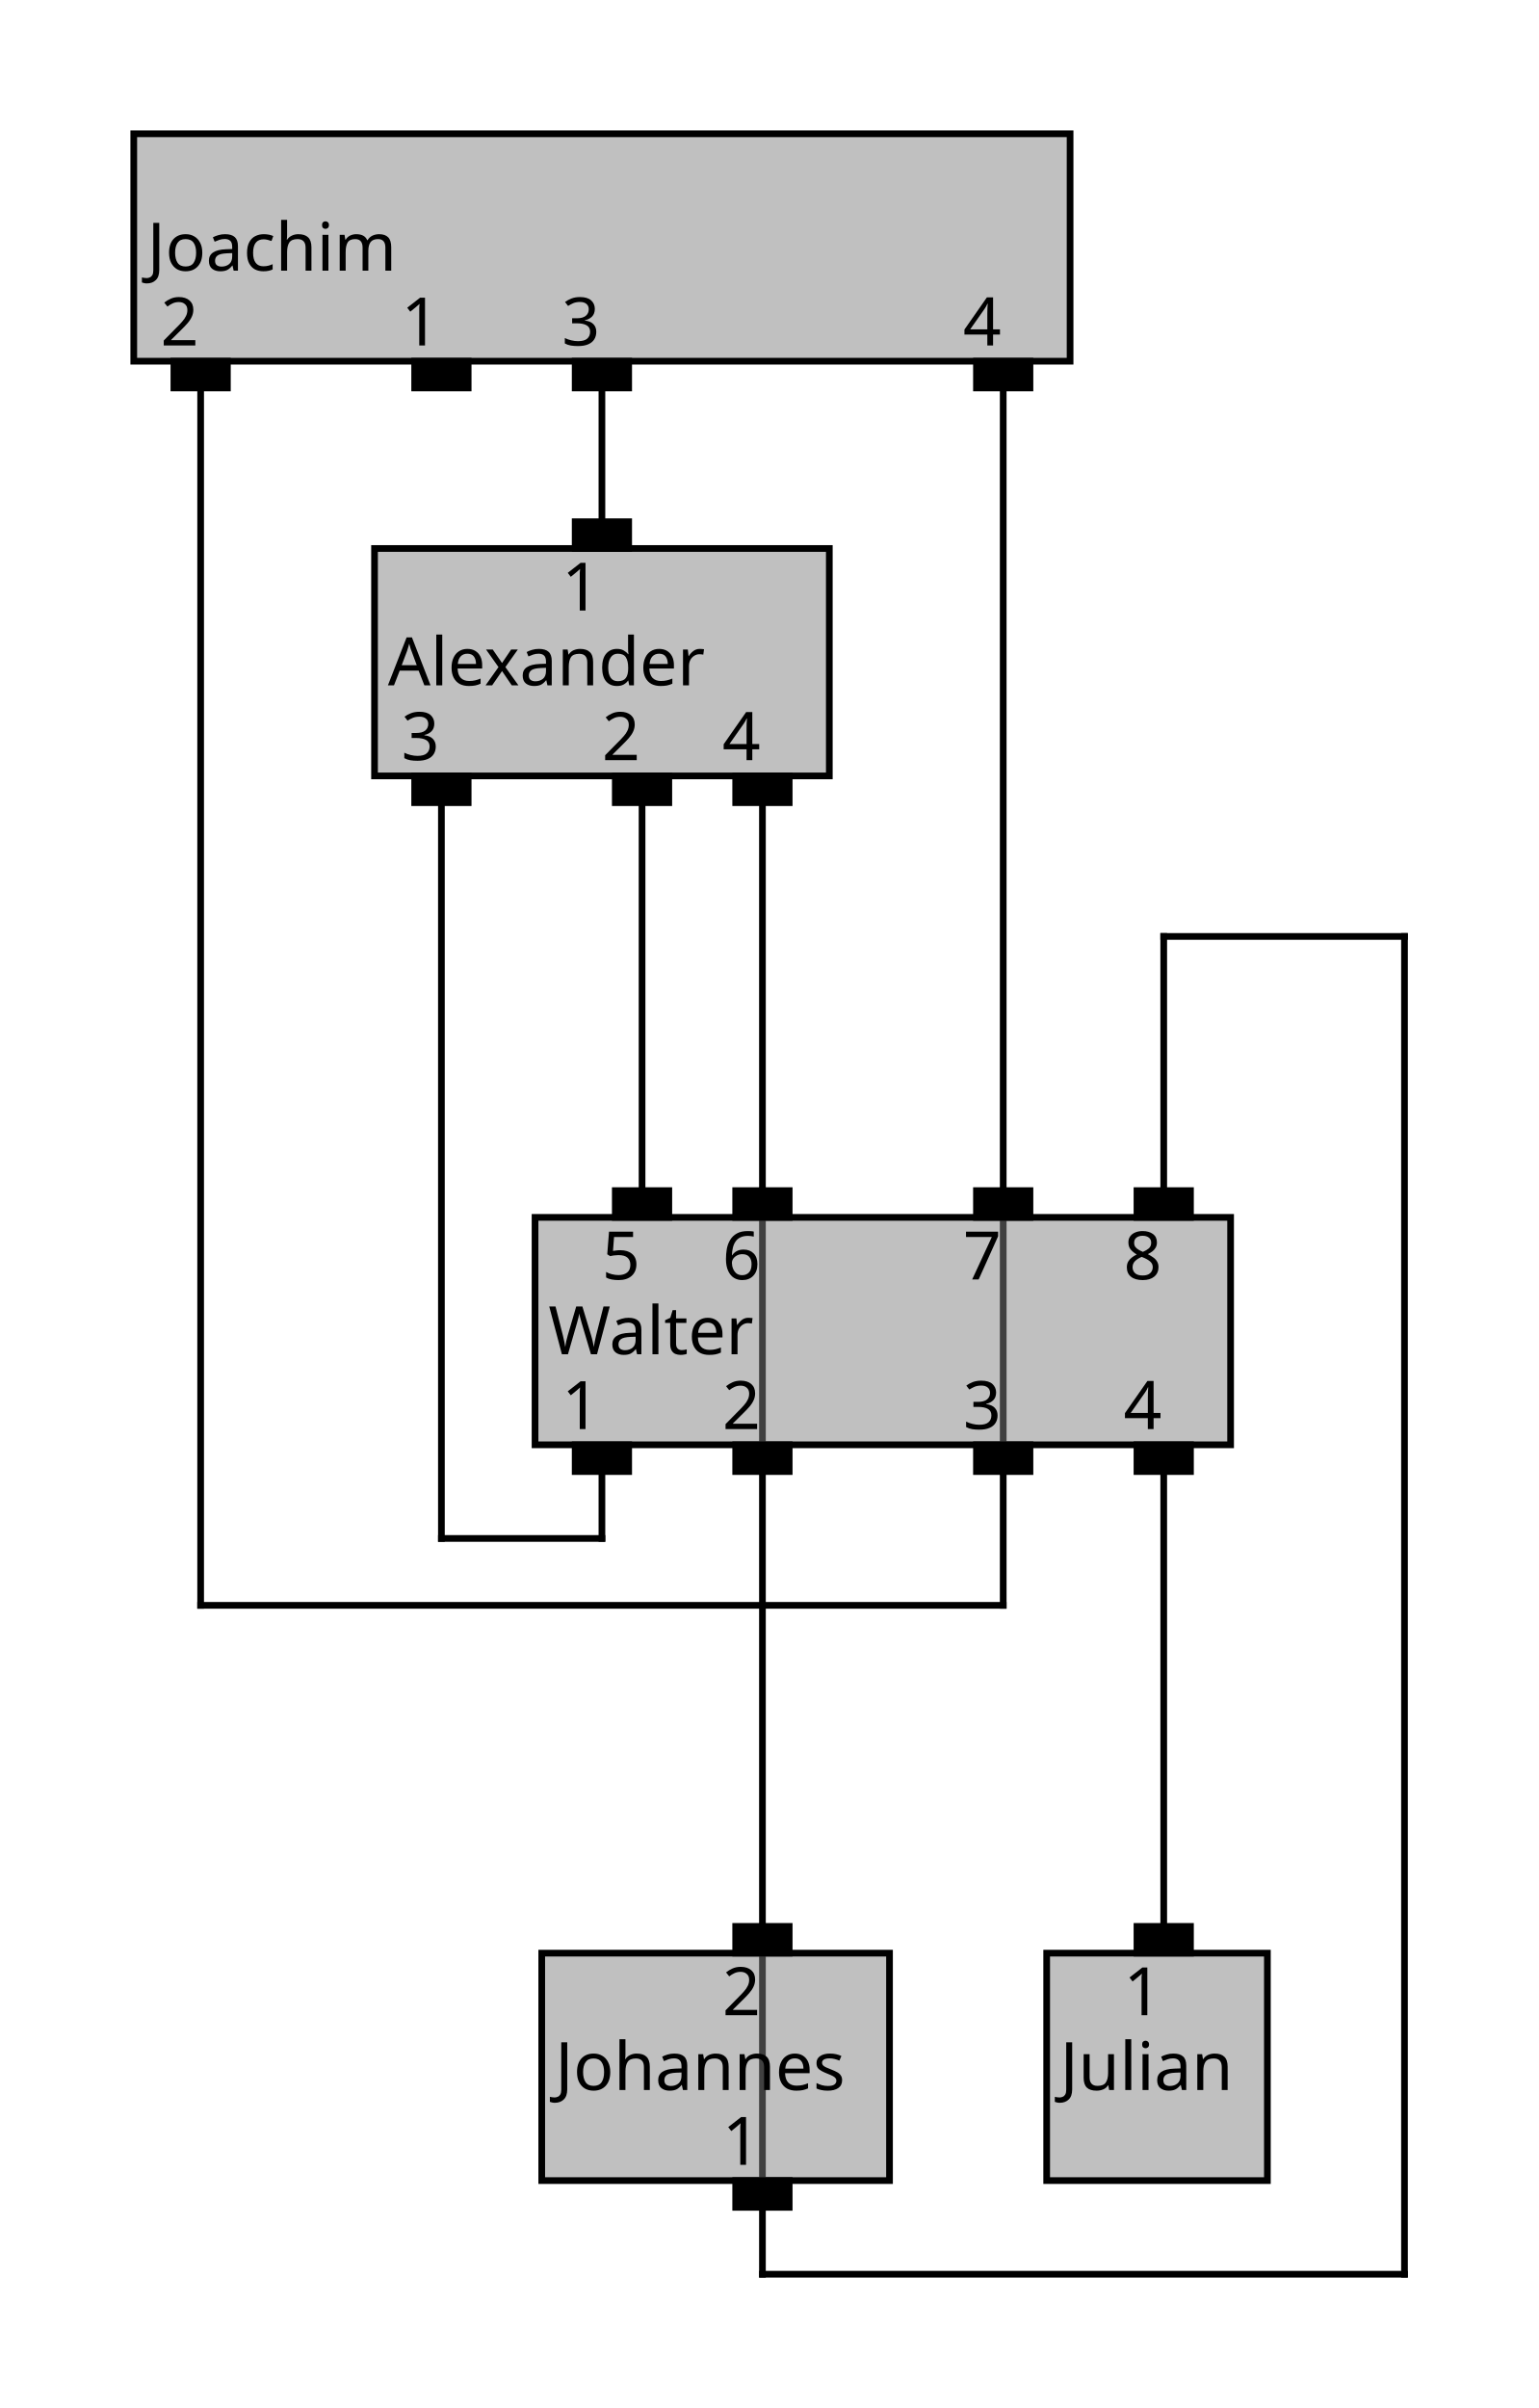
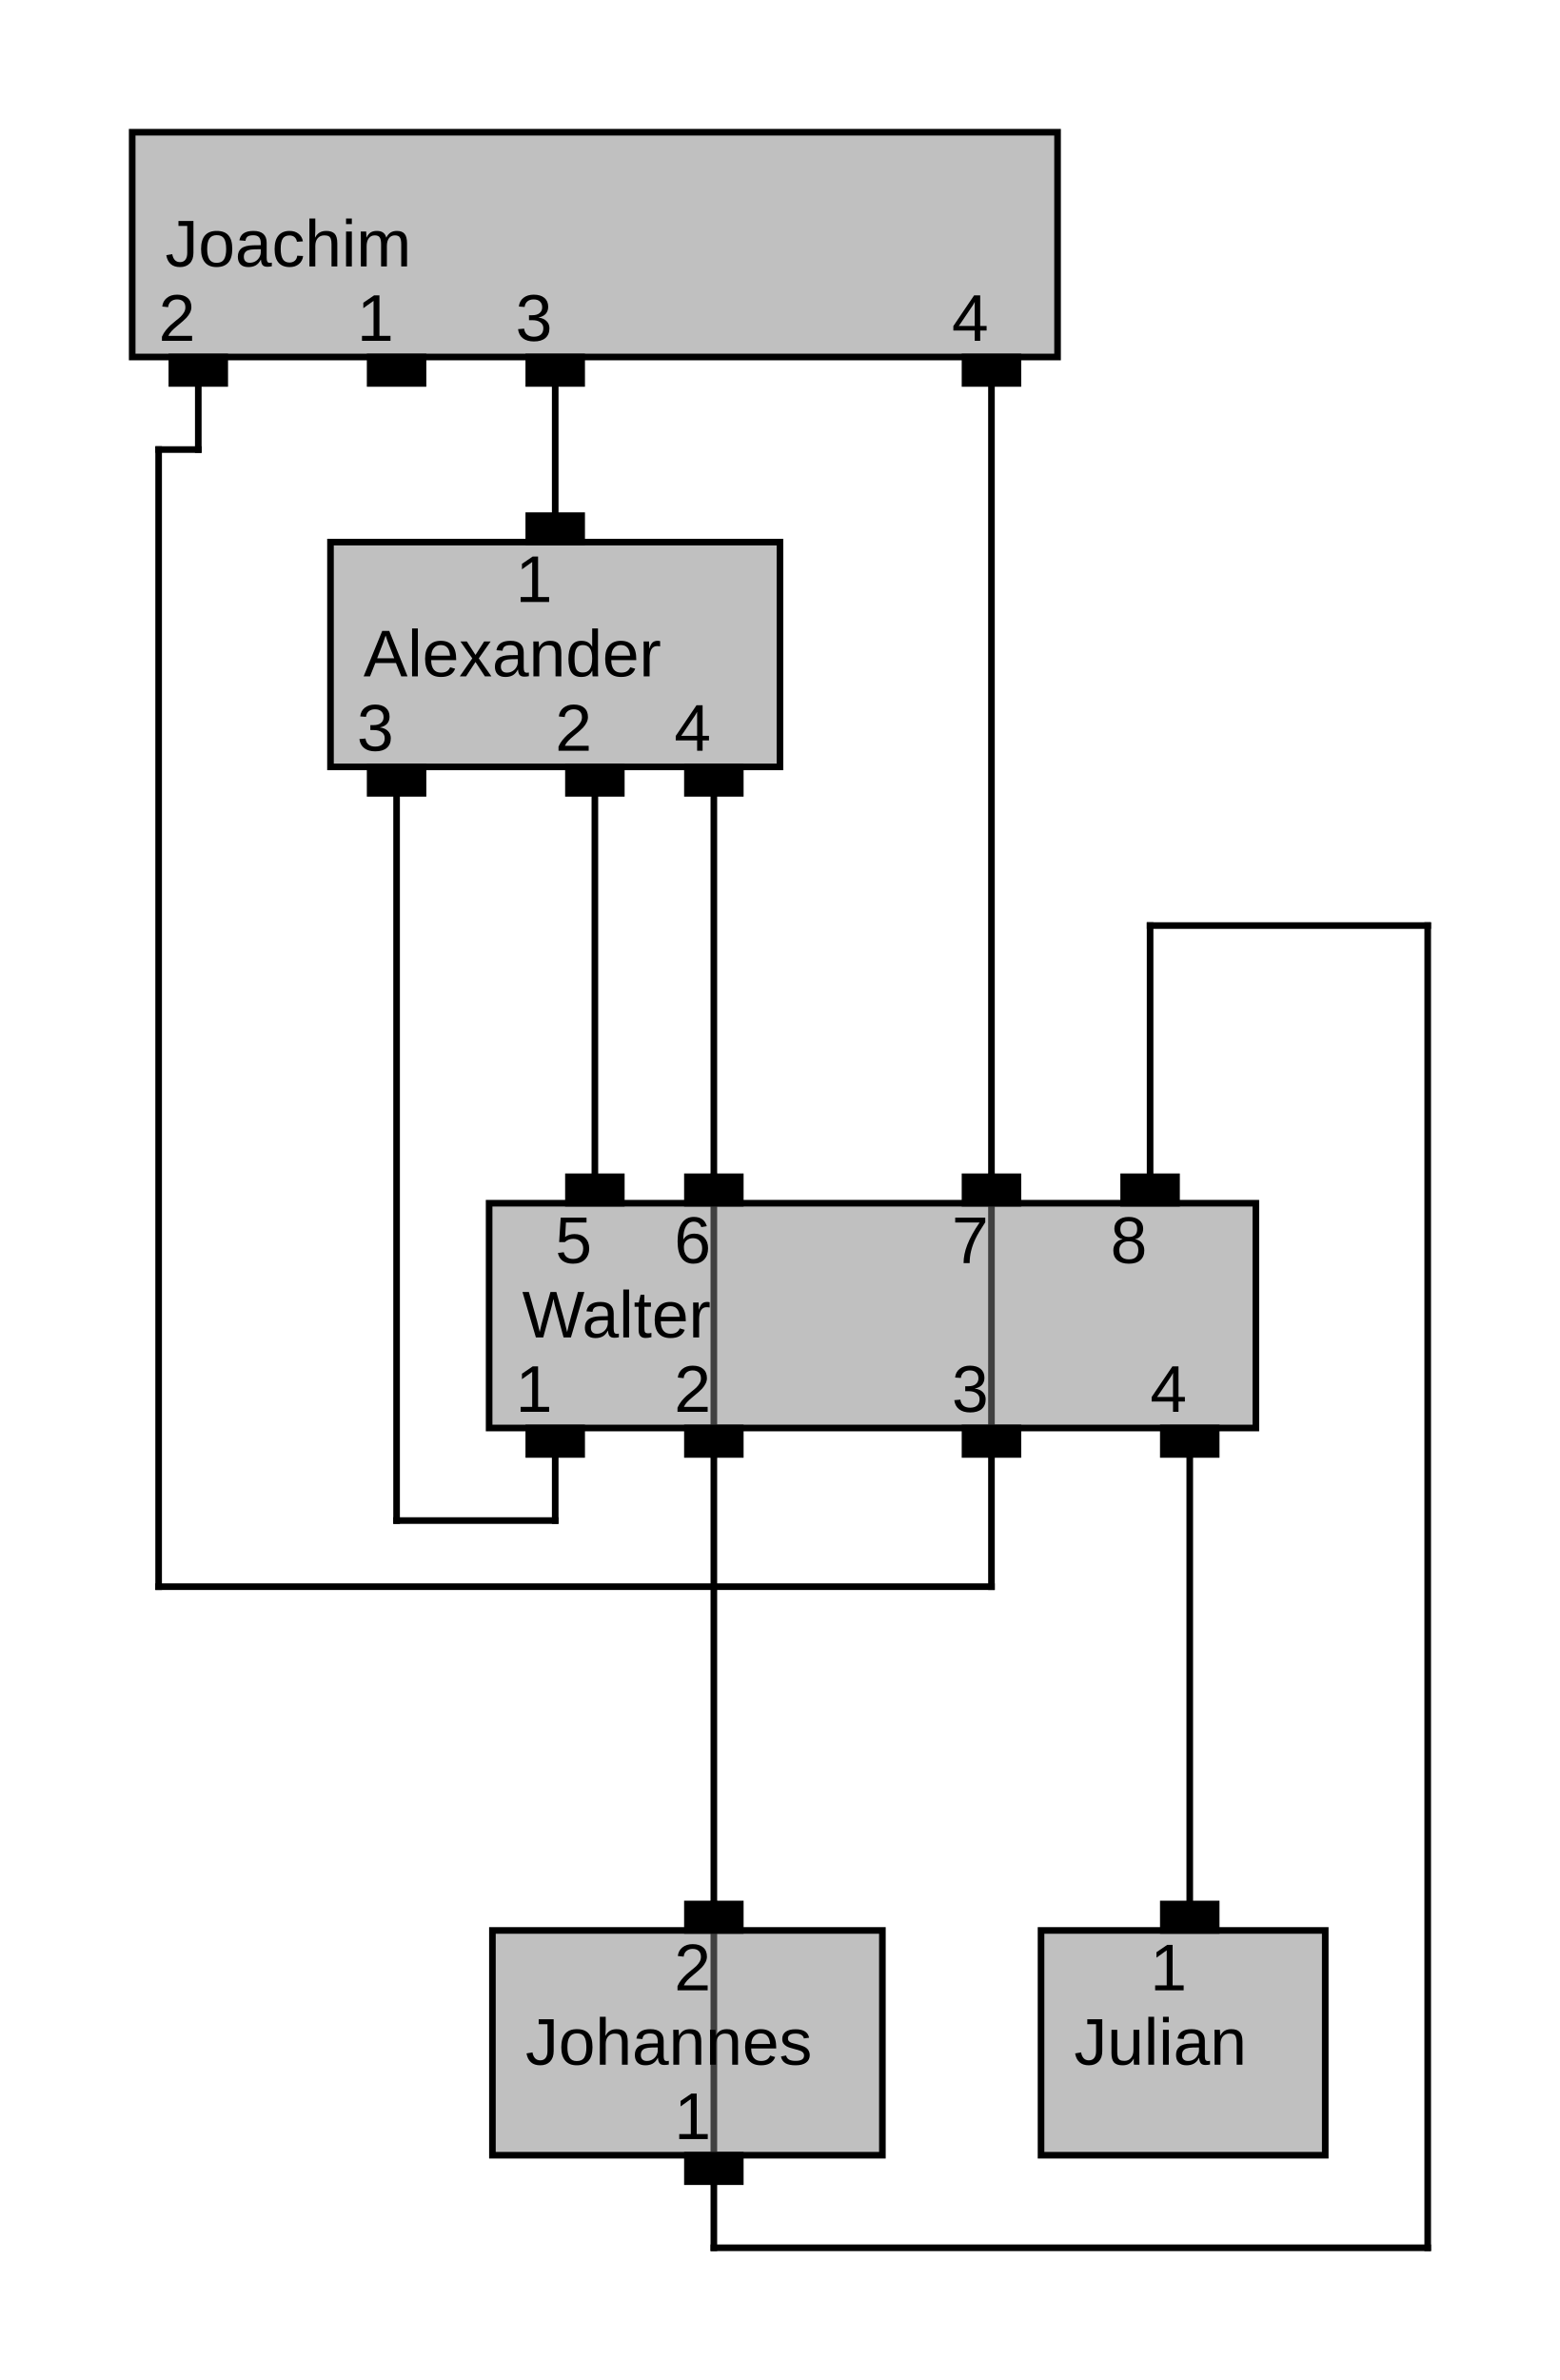
- <svg xmlns="http://www.w3.org/2000/svg" style="fill-opacity:1; color-rendering:auto; color-interpolation:auto; text-rendering:auto; stroke:black; stroke-linecap:square; stroke-miterlimit:10; shape-rendering:auto; stroke-opacity:1; fill:black; stroke-dasharray:none; font-weight:normal; stroke-width:1; font-family:'Dialog'; font-style:normal; stroke-linejoin:miter; font-size:12; stroke-dashoffset:0; image-rendering:auto;" width="230" height="360">
+ <svg xmlns="http://www.w3.org/2000/svg" style="stroke-dasharray:none; shape-rendering:auto; font-family:'Dialog'; text-rendering:auto; fill-opacity:1; color-interpolation:auto; color-rendering:auto; font-size:12px; fill:black; stroke:black; image-rendering:auto; stroke-miterlimit:10; stroke-linecap:square; stroke-linejoin:miter; font-style:normal; stroke-width:1; stroke-dashoffset:0; font-weight:normal; stroke-opacity:1;" width="236" contentScriptType="text/ecmascript" preserveAspectRatio="xMidYMid meet" zoomAndPan="magnify" version="1.0" contentStyleType="text/css" height="360">
  <defs id="genericDefs" />
  <g>
    <g style="fill:silver; stroke:silver;" transform="translate(18,16)">
-       <rect x="38" y="66" width="68" style="stroke:none;" height="34" />
-       <rect x="38" y="66" width="68" style="fill:none; stroke:black;" height="34" />
-       <rect x="2" y="4" width="140" style="stroke:none;" height="34" />
+       <rect x="32" width="68" height="34" y="66" style="stroke:none;" />
+       <rect x="32" y="66" width="68" style="fill:none; stroke:black;" height="34" />
+       <rect x="2" width="140" height="34" y="4" style="stroke:none;" />
      <rect x="2" y="4" width="140" style="fill:none; stroke:black;" height="34" />
-       <rect x="63" y="276" width="52" style="stroke:none;" height="34" />
-       <rect x="63" y="276" width="52" style="fill:none; stroke:black;" height="34" />
-       <rect x="138.5" y="276" width="33" style="stroke:none;" height="34" />
-       <rect x="138.5" y="276" width="33" style="fill:none; stroke:black;" height="34" />
-       <rect x="62" y="166" width="104" style="stroke:none;" height="34" />
-       <rect x="62" y="166" width="104" style="fill:none; stroke:black;" height="34" />
-       <rect x="68" y="62" width="8" style="fill:black; stroke:none;" height="4" />
-       <rect x="68" y="62" width="8" style="fill:none; stroke:black;" height="4" />
+       <rect x="56.5" width="59" height="34" y="276" style="stroke:none;" />
+       <rect x="56.5" y="276" width="59" style="fill:none; stroke:black;" height="34" />
+       <rect x="139.5" width="43" height="34" y="276" style="stroke:none;" />
+       <rect x="139.5" y="276" width="43" style="fill:none; stroke:black;" height="34" />
+       <rect x="56" width="116" height="34" y="166" style="stroke:none;" />
+       <rect x="56" y="166" width="116" style="fill:none; stroke:black;" height="34" />
+       <rect x="62" y="62" width="8" style="fill:black; stroke:none;" height="4" />
+       <rect x="62" y="62" width="8" style="fill:none; stroke:black;" height="4" />
    </g>
-     <g style="font-size:10; font-family:sans-serif;" transform="translate(18,16)">
-       <text xml:space="preserve" x="66" y="75.282" style="stroke:none;">1</text>
-       <rect x="74" y="100" width="8" style="stroke:none;" height="4" />
-       <rect x="74" y="100" width="8" style="fill:none;" height="4" />
-       <text xml:space="preserve" x="72" y="97.642" style="stroke:none;">2</text>
-       <rect x="44" y="100" width="8" style="stroke:none;" height="4" />
-       <rect x="44" y="100" width="8" style="fill:none;" height="4" />
-       <text xml:space="preserve" x="42" y="97.642" style="stroke:none;">3</text>
-       <rect x="92" y="100" width="8" style="stroke:none;" height="4" />
-       <rect x="92" y="100" width="8" style="fill:none;" height="4" />
-       <text xml:space="preserve" x="90" y="97.642" style="stroke:none;">4</text>
-       <text xml:space="preserve" x="40" y="86.462" style="stroke:none;">Alexander</text>
-       <rect x="44" y="38" width="8" style="stroke:none;" height="4" />
-       <rect x="44" y="38" width="8" style="fill:none;" height="4" />
-       <text xml:space="preserve" x="42" y="35.642" style="stroke:none;">1</text>
-       <rect x="8" y="38" width="8" style="stroke:none;" height="4" />
-       <rect x="8" y="38" width="8" style="fill:none;" height="4" />
-       <text xml:space="preserve" x="6" y="35.642" style="stroke:none;">2</text>
-       <rect x="68" y="38" width="8" style="stroke:none;" height="4" />
-       <rect x="68" y="38" width="8" style="fill:none;" height="4" />
-       <text xml:space="preserve" x="66" y="35.642" style="stroke:none;">3</text>
-       <rect x="128" y="38" width="8" style="stroke:none;" height="4" />
-       <rect x="128" y="38" width="8" style="fill:none;" height="4" />
-       <text xml:space="preserve" x="126" y="35.642" style="stroke:none;">4</text>
-       <text xml:space="preserve" x="4" y="24.462" style="stroke:none;">Joachim</text>
-       <line x1="96" x2="96" y1="272" style="fill:none; stroke:rgb(64,64,64);" y2="314" />
-       <rect x="92" y="272" width="8" style="stroke:none;" height="4" />
-       <rect x="92" y="272" width="8" style="fill:none;" height="4" />
-       <text xml:space="preserve" x="90" y="285.282" style="stroke:none;">2</text>
-       <rect x="92" y="310" width="8" style="stroke:none;" height="4" />
-       <rect x="92" y="310" width="8" style="fill:none;" height="4" />
-       <text xml:space="preserve" x="90" y="307.642" style="stroke:none;">1</text>
-       <text xml:space="preserve" x="65" y="296.462" style="stroke:none;">Johannes</text>
-       <rect x="152" y="272" width="8" style="stroke:none;" height="4" />
-       <rect x="152" y="272" width="8" style="fill:none;" height="4" />
-       <text xml:space="preserve" x="150" y="285.282" style="stroke:none;">1</text>
-       <text xml:space="preserve" x="140.5" y="296.462" style="stroke:none;">Julian</text>
-       <line x1="96" x2="96" y1="162" style="fill:none; stroke:rgb(64,64,64);" y2="204" />
+     <g style="font-family:'Arial'; font-size:10px;" transform="translate(18,16)">
+       <text x="60" xml:space="preserve" y="75.053" style="stroke:none;">1</text>
+       <rect x="68" width="8" height="4" y="100" style="stroke:none;" />
+       <rect x="68" width="8" height="4" y="100" style="fill:none;" />
+       <text x="66" xml:space="preserve" y="97.554" style="stroke:none;">2</text>
+       <rect x="38" width="8" height="4" y="100" style="stroke:none;" />
+       <rect x="38" width="8" height="4" y="100" style="fill:none;" />
+       <text x="36" xml:space="preserve" y="97.554" style="stroke:none;">3</text>
+       <rect x="86" width="8" height="4" y="100" style="stroke:none;" />
+       <rect x="86" width="8" height="4" y="100" style="fill:none;" />
+       <text x="84" xml:space="preserve" y="97.554" style="stroke:none;">4</text>
+       <text x="37" xml:space="preserve" y="86.303" style="stroke:none;">Alexander</text>
+       <rect x="38" width="8" height="4" y="38" style="stroke:none;" />
+       <rect x="38" width="8" height="4" y="38" style="fill:none;" />
+       <text x="36" xml:space="preserve" y="35.554" style="stroke:none;">1</text>
+       <rect x="8" width="8" height="4" y="38" style="stroke:none;" />
+       <rect x="8" width="8" height="4" y="38" style="fill:none;" />
+       <text x="6" xml:space="preserve" y="35.554" style="stroke:none;">2</text>
+       <rect x="62" width="8" height="4" y="38" style="stroke:none;" />
+       <rect x="62" width="8" height="4" y="38" style="fill:none;" />
+       <text x="60" xml:space="preserve" y="35.554" style="stroke:none;">3</text>
+       <rect x="128" width="8" height="4" y="38" style="stroke:none;" />
+       <rect x="128" width="8" height="4" y="38" style="fill:none;" />
+       <text x="126" xml:space="preserve" y="35.554" style="stroke:none;">4</text>
+       <text x="7" xml:space="preserve" y="24.303" style="stroke:none;">Joachim</text>
+       <line x1="90" x2="90" y1="272" style="fill:none; stroke:rgb(64,64,64);" y2="314" />
+       <rect x="86" width="8" height="4" y="272" style="stroke:none;" />
+       <rect x="86" width="8" height="4" y="272" style="fill:none;" />
+       <text x="84" xml:space="preserve" y="285.053" style="stroke:none;">2</text>
+       <rect x="86" width="8" height="4" y="310" style="stroke:none;" />
+       <rect x="86" width="8" height="4" y="310" style="fill:none;" />
+       <text x="84" xml:space="preserve" y="307.554" style="stroke:none;">1</text>
+       <text x="61.5" xml:space="preserve" y="296.303" style="stroke:none;">Johannes</text>
+       <rect x="158" width="8" height="4" y="272" style="stroke:none;" />
+       <rect x="158" width="8" height="4" y="272" style="fill:none;" />
+       <text x="156" xml:space="preserve" y="285.053" style="stroke:none;">1</text>
+       <text x="144.5" xml:space="preserve" y="296.303" style="stroke:none;">Julian</text>
+       <line x1="90" x2="90" y1="162" style="fill:none; stroke:rgb(64,64,64);" y2="204" />
      <line x1="132" x2="132" y1="162" style="fill:none; stroke:rgb(64,64,64);" y2="204" />
-       <rect x="92" y="200" width="8" style="stroke:none;" height="4" />
-       <rect x="92" y="200" width="8" style="fill:none;" height="4" />
-       <text xml:space="preserve" x="90" y="197.642" style="stroke:none;">2</text>
-       <rect x="68" y="200" width="8" style="stroke:none;" height="4" />
-       <rect x="68" y="200" width="8" style="fill:none;" height="4" />
-       <text xml:space="preserve" x="66" y="197.642" style="stroke:none;">1</text>
-       <rect x="152" y="200" width="8" style="stroke:none;" height="4" />
-       <rect x="152" y="200" width="8" style="fill:none;" height="4" />
-       <text xml:space="preserve" x="150" y="197.642" style="stroke:none;">4</text>
-       <rect x="128" y="200" width="8" style="stroke:none;" height="4" />
-       <rect x="128" y="200" width="8" style="fill:none;" height="4" />
-       <text xml:space="preserve" x="126" y="197.642" style="stroke:none;">3</text>
-       <rect x="74" y="162" width="8" style="stroke:none;" height="4" />
-       <rect x="74" y="162" width="8" style="fill:none;" height="4" />
-       <text xml:space="preserve" x="72" y="175.282" style="stroke:none;">5</text>
-       <rect x="92" y="162" width="8" style="stroke:none;" height="4" />
-       <rect x="92" y="162" width="8" style="fill:none;" height="4" />
-       <text xml:space="preserve" x="90" y="175.282" style="stroke:none;">6</text>
-       <rect x="128" y="162" width="8" style="stroke:none;" height="4" />
-       <rect x="128" y="162" width="8" style="fill:none;" height="4" />
-       <text xml:space="preserve" x="126" y="175.282" style="stroke:none;">7</text>
-       <rect x="152" y="162" width="8" style="stroke:none;" height="4" />
-       <rect x="152" y="162" width="8" style="fill:none;" height="4" />
-       <text xml:space="preserve" x="150" y="175.282" style="stroke:none;">8</text>
-       <text xml:space="preserve" x="64" y="186.462" style="stroke:none;">Walter</text>
-       <line x1="72" x2="72" y1="42" style="fill:none;" y2="62" />
-       <line x1="12" x2="12" y1="42" style="fill:none;" y2="224" />
-       <line x1="12" x2="132" y1="224" style="fill:none;" y2="224" />
-       <line x1="132" x2="132" y1="224" style="fill:none;" y2="204" />
-       <line x1="132" x2="132" y1="42" style="fill:none;" y2="162" />
-       <line x1="78" x2="78" y1="104" style="fill:none;" y2="162" />
-       <line x1="96" x2="96" y1="104" style="fill:none;" y2="162" />
-       <line x1="48" x2="48" y1="104" style="fill:none;" y2="214" />
-       <line x1="48" x2="72" y1="214" style="fill:none;" y2="214" />
-       <line x1="72" x2="72" y1="214" style="fill:none;" y2="204" />
-       <line x1="96" x2="96" y1="204" style="fill:none;" y2="272" />
-       <line x1="156" x2="156" y1="204" style="fill:none;" y2="272" />
-       <line x1="156" x2="156" y1="162" style="fill:none;" y2="124" />
-       <line x1="156" x2="192" y1="124" style="fill:none;" y2="124" />
-       <line x1="192" x2="192" y1="124" style="fill:none;" y2="324" />
-       <line x1="192" x2="96" y1="324" style="fill:none;" y2="324" />
-       <line x1="96" x2="96" y1="324" style="fill:none;" y2="314" />
+       <rect x="86" width="8" height="4" y="200" style="stroke:none;" />
+       <rect x="86" width="8" height="4" y="200" style="fill:none;" />
+       <text x="84" xml:space="preserve" y="197.554" style="stroke:none;">2</text>
+       <rect x="62" width="8" height="4" y="200" style="stroke:none;" />
+       <rect x="62" width="8" height="4" y="200" style="fill:none;" />
+       <text x="60" xml:space="preserve" y="197.554" style="stroke:none;">1</text>
+       <rect x="158" width="8" height="4" y="200" style="stroke:none;" />
+       <rect x="158" width="8" height="4" y="200" style="fill:none;" />
+       <text x="156" xml:space="preserve" y="197.554" style="stroke:none;">4</text>
+       <rect x="128" width="8" height="4" y="200" style="stroke:none;" />
+       <rect x="128" width="8" height="4" y="200" style="fill:none;" />
+       <text x="126" xml:space="preserve" y="197.554" style="stroke:none;">3</text>
+       <rect x="68" width="8" height="4" y="162" style="stroke:none;" />
+       <rect x="68" width="8" height="4" y="162" style="fill:none;" />
+       <text x="66" xml:space="preserve" y="175.053" style="stroke:none;">5</text>
+       <rect x="86" width="8" height="4" y="162" style="stroke:none;" />
+       <rect x="86" width="8" height="4" y="162" style="fill:none;" />
+       <text x="84" xml:space="preserve" y="175.053" style="stroke:none;">6</text>
+       <rect x="128" width="8" height="4" y="162" style="stroke:none;" />
+       <rect x="128" width="8" height="4" y="162" style="fill:none;" />
+       <text x="126" xml:space="preserve" y="175.053" style="stroke:none;">7</text>
+       <rect x="152" width="8" height="4" y="162" style="stroke:none;" />
+       <rect x="152" width="8" height="4" y="162" style="fill:none;" />
+       <text x="150" xml:space="preserve" y="175.053" style="stroke:none;">8</text>
+       <text x="61" xml:space="preserve" y="186.303" style="stroke:none;">Walter</text>
+       <line y2="62" style="fill:none;" x1="66" x2="66" y1="42" />
+       <line y2="52" style="fill:none;" x1="12" x2="12" y1="42" />
+       <line y2="52" style="fill:none;" x1="12" x2="6" y1="52" />
+       <line y2="224" style="fill:none;" x1="6" x2="6" y1="52" />
+       <line y2="224" style="fill:none;" x1="6" x2="132" y1="224" />
+       <line y2="204" style="fill:none;" x1="132" x2="132" y1="224" />
+       <line y2="162" style="fill:none;" x1="132" x2="132" y1="42" />
+       <line y2="162" style="fill:none;" x1="72" x2="72" y1="104" />
+       <line y2="162" style="fill:none;" x1="90" x2="90" y1="104" />
+       <line y2="214" style="fill:none;" x1="42" x2="42" y1="104" />
+       <line y2="214" style="fill:none;" x1="42" x2="66" y1="214" />
+       <line y2="204" style="fill:none;" x1="66" x2="66" y1="214" />
+       <line y2="272" style="fill:none;" x1="90" x2="90" y1="204" />
+       <line y2="272" style="fill:none;" x1="162" x2="162" y1="204" />
+       <line y2="124" style="fill:none;" x1="156" x2="156" y1="162" />
+       <line y2="124" style="fill:none;" x1="156" x2="198" y1="124" />
+       <line y2="324" style="fill:none;" x1="198" x2="198" y1="124" />
+       <line y2="324" style="fill:none;" x1="198" x2="90" y1="324" />
+       <line y2="314" style="fill:none;" x1="90" x2="90" y1="324" />
    </g>
  </g>
</svg>
